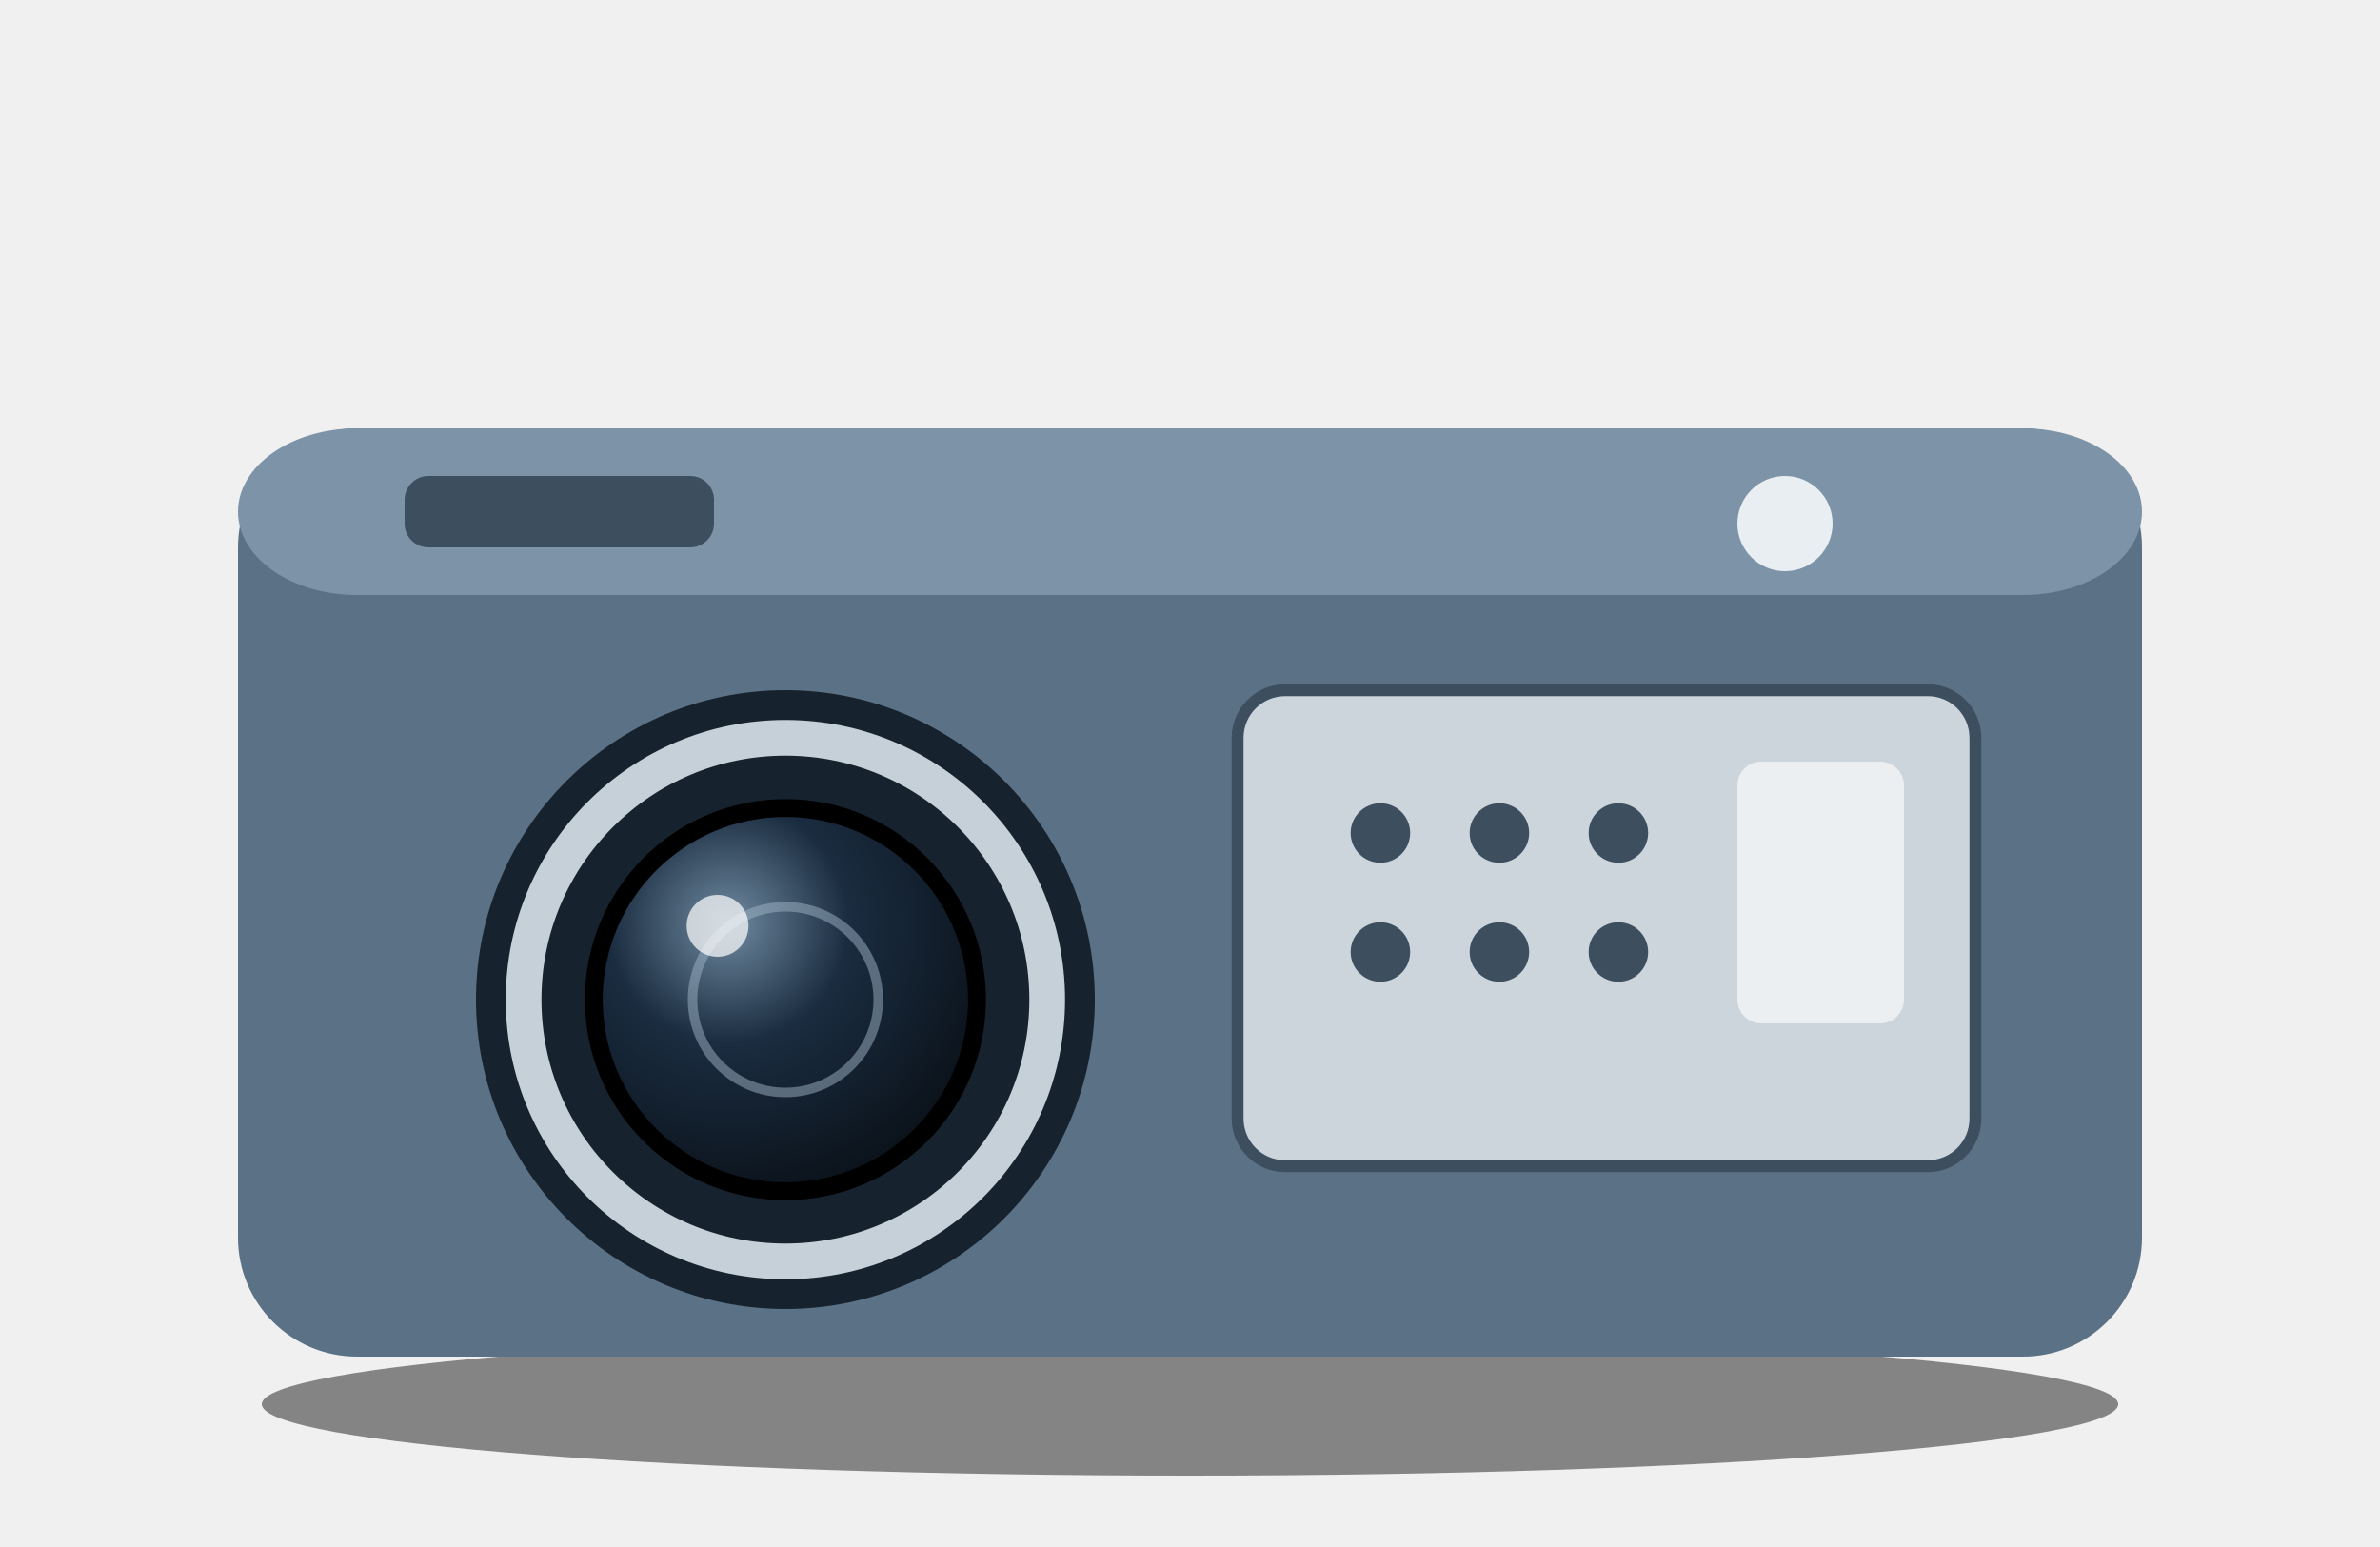
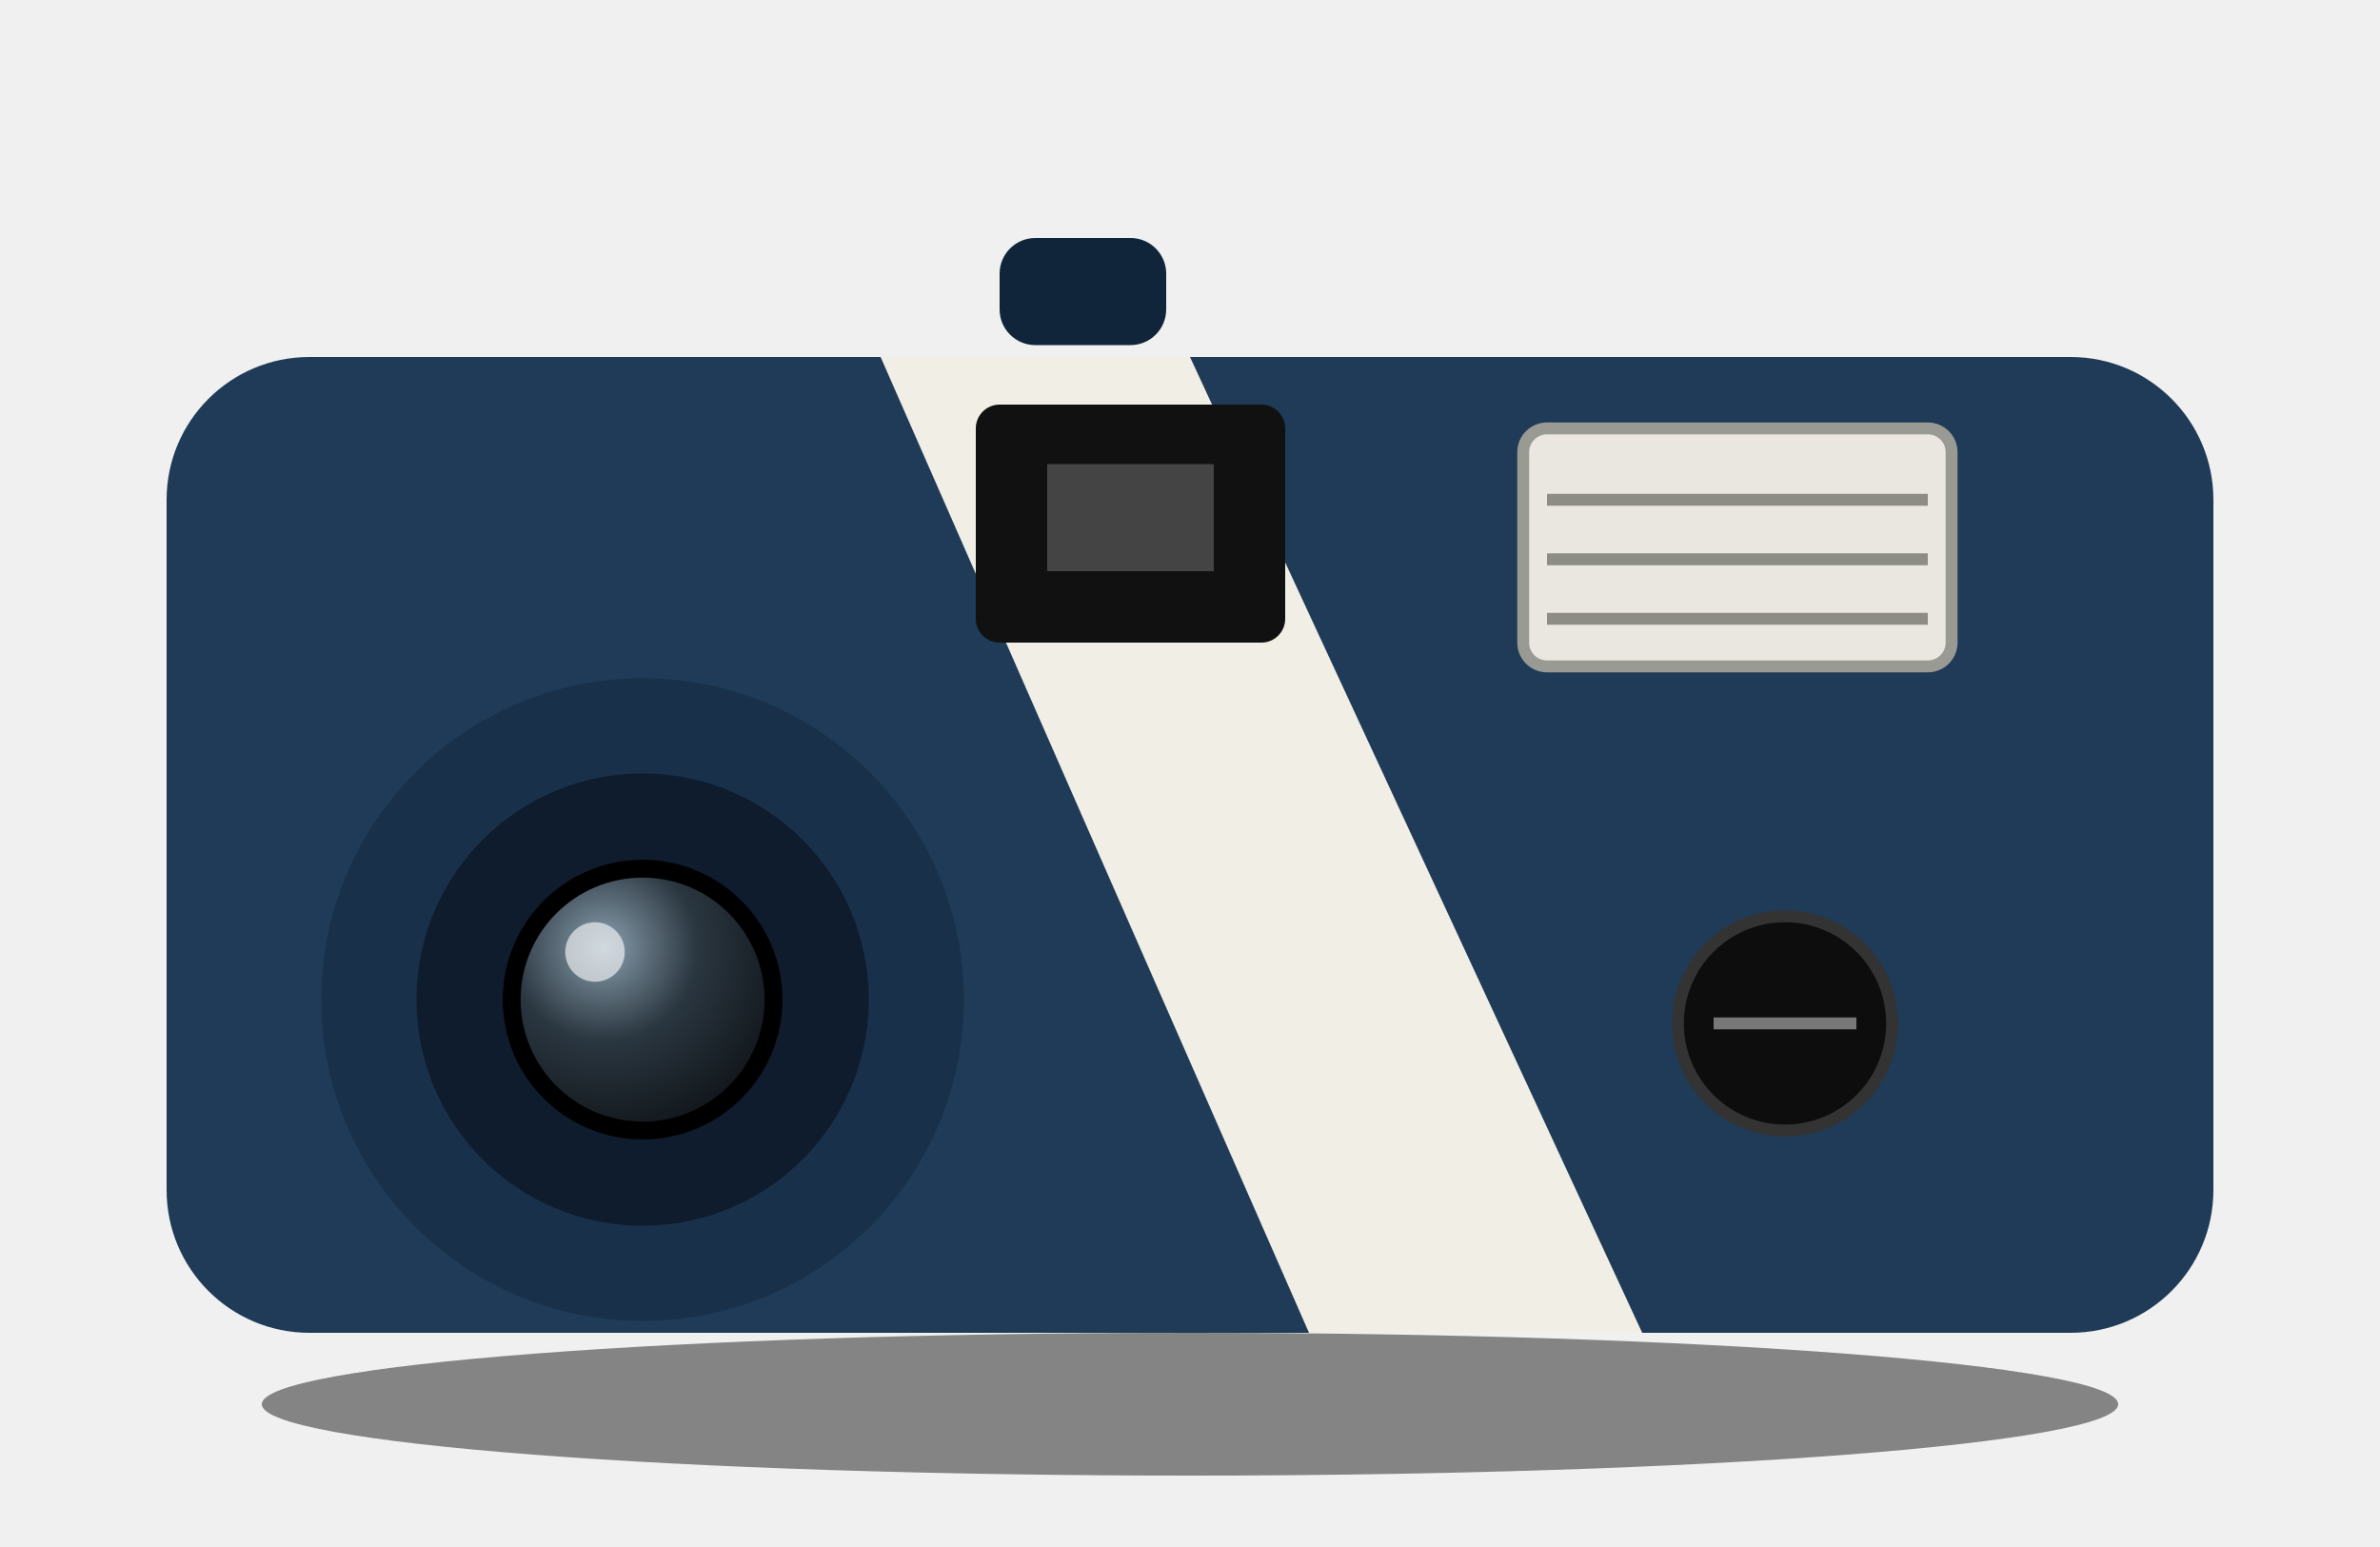
- <svg xmlns="http://www.w3.org/2000/svg" viewBox="0 0 200 130" role="img" aria-label="Cool Blue camera">
+ <svg xmlns="http://www.w3.org/2000/svg" viewBox="0 0 200 130" role="img" aria-label="Blue Memory camera">
  <ellipse cx="100" cy="118" rx="78" ry="6" fill="#000" opacity=".45" />
-   <rect x="20" y="36" width="160" height="78" rx="10" fill="#5b7186" />
-   <rect x="20" y="36" width="160" height="14" rx="10" fill="#7d93a8" />
-   <rect x="104" y="58" width="62" height="40" rx="4" fill="#cdd5dc" stroke="#3d4e5f" />
-   <g fill="#3d4e5f">
-     <circle cx="116" cy="70" r="2.5" />
-     <circle cx="126" cy="70" r="2.5" />
-     <circle cx="136" cy="70" r="2.5" />
-     <circle cx="116" cy="80" r="2.5" />
-     <circle cx="126" cy="80" r="2.5" />
-     <circle cx="136" cy="80" r="2.5" />
+   <rect x="14" y="30" width="172" height="82" rx="12" fill="#1f3b57" />
+   <polygon points="74,30 100,30 138,112 110,112" fill="#f1eee6" />
+   <rect x="84" y="20" width="14" height="9" rx="3" fill="#10243a" />
+   <rect x="82" y="34" width="26" height="20" rx="2" fill="#111" />
+   <rect x="88" y="39" width="14" height="9" fill="#444" />
+   <rect x="128" y="36" width="36" height="20" rx="2" fill="#e9e7df" stroke="#9a9a94" />
+   <g stroke="#8d8d86">
+     <line x1="130" y1="42" x2="162" y2="42" />
+     <line x1="130" y1="47" x2="162" y2="47" />
+     <line x1="130" y1="52" x2="162" y2="52" />
  </g>
-   <rect x="146" y="64" width="14" height="22" rx="2" fill="#f0f3f5" opacity=".85" />
-   <circle cx="150" cy="44" r="4" fill="#e8eef2" />
-   <rect x="34" y="40" width="26" height="6" rx="2" fill="#3d4e5f" />
+   <circle cx="54" cy="84" r="27" fill="#183049" />
+   <circle cx="54" cy="84" r="19" fill="#0e1c2d" />
  <defs>
-     <radialGradient id="gd" cx=".35" cy=".3" r=".9">
-       <stop offset="0" stop-color="#6f8aa0" />
-       <stop offset=".35" stop-color="#1a2c40" />
-       <stop offset="1" stop-color="#05080b" />
+     <radialGradient id="gc" cx=".35" cy=".3" r=".9">
+       <stop offset="0" stop-color="#8aa0ae" />
+       <stop offset=".4" stop-color="#2a3640" />
+       <stop offset="1" stop-color="#06080a" />
    </radialGradient>
  </defs>
-   <circle cx="66" cy="84" r="26" fill="#16222d" />
-   <circle cx="66" cy="84" r="22" fill="none" stroke="#c6d0d8" stroke-width="3" />
-   <circle cx="66" cy="84" r="16.1" fill="url(#gd)" stroke="#000" stroke-width="1.5" />
-   <circle cx="66" cy="84" r="7.8" fill="none" stroke="#9fb4c6" stroke-width=".8" opacity=".5" />
-   <circle cx="60.3" cy="77.8" r="2.6" fill="#fff" opacity=".7" />
+   <circle cx="54" cy="84" r="11" fill="url(#gc)" stroke="#000" stroke-width="1.5" />
+   <circle cx="50" cy="80" r="2.5" fill="#fff" opacity=".6" />
+   <circle cx="150" cy="86" r="9" fill="#0d0d0d" stroke="#333" />
+   <line x1="144" y1="86" x2="156" y2="86" stroke="#777" />
</svg>
